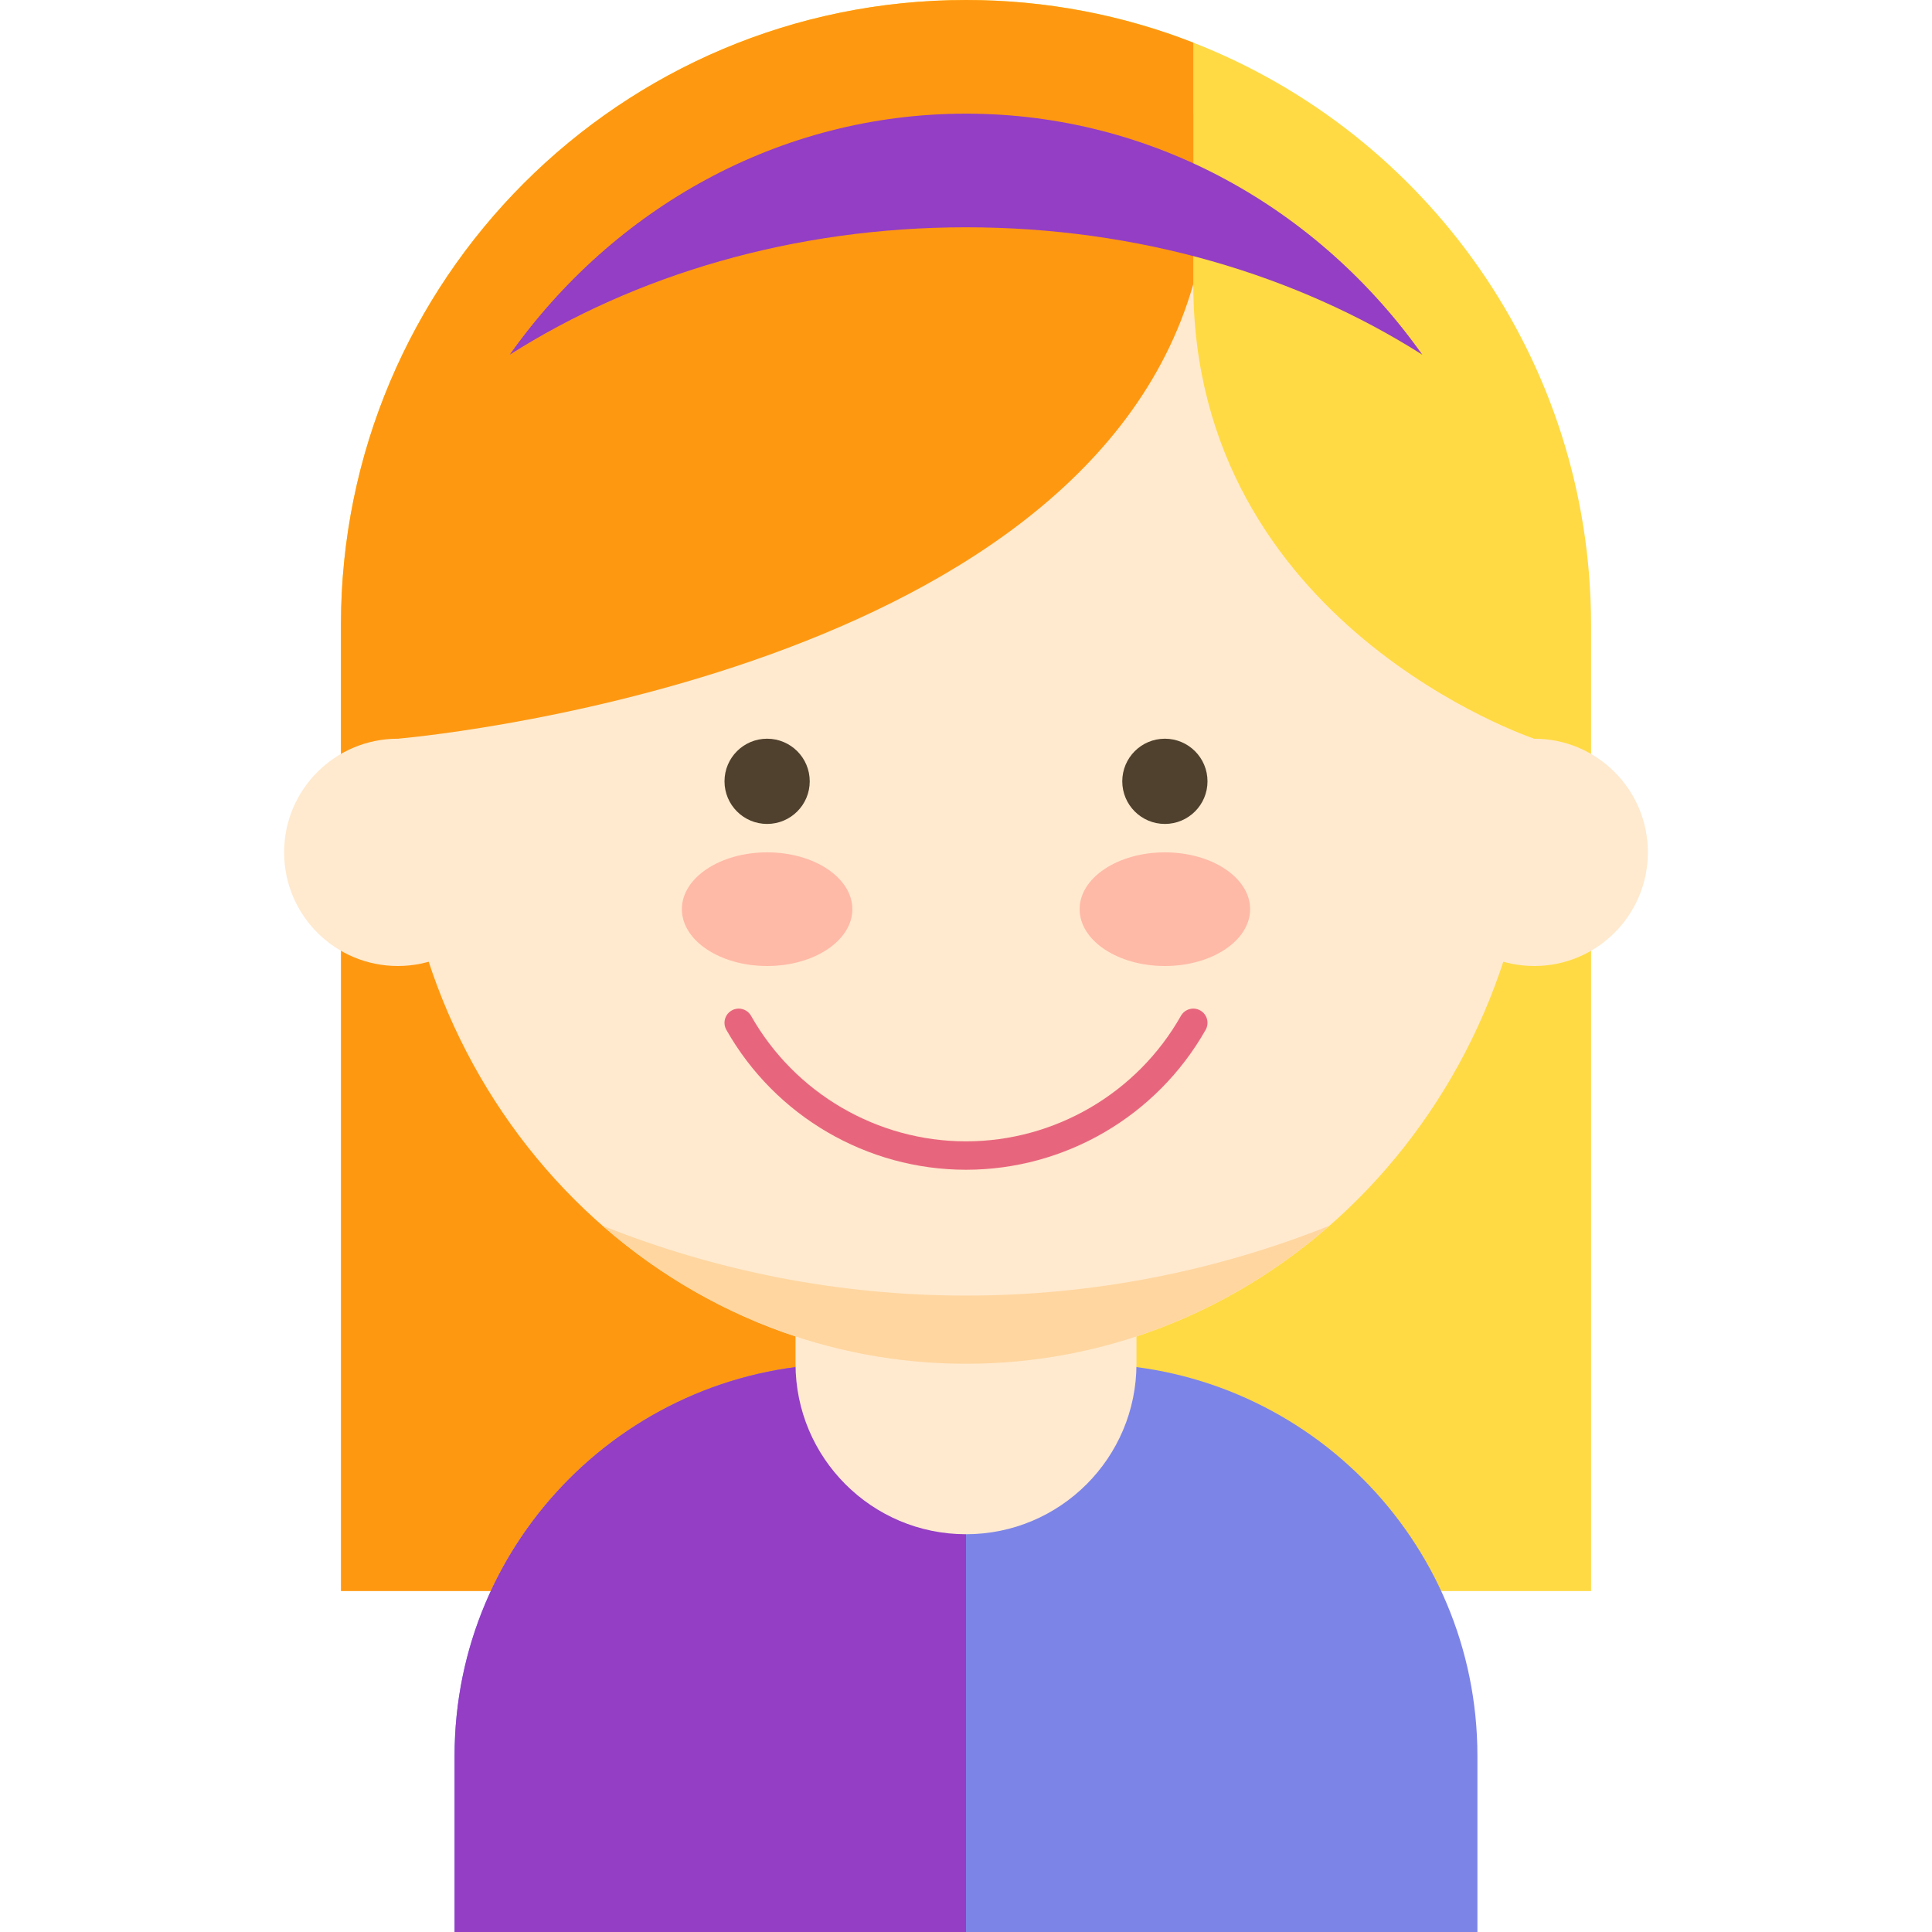
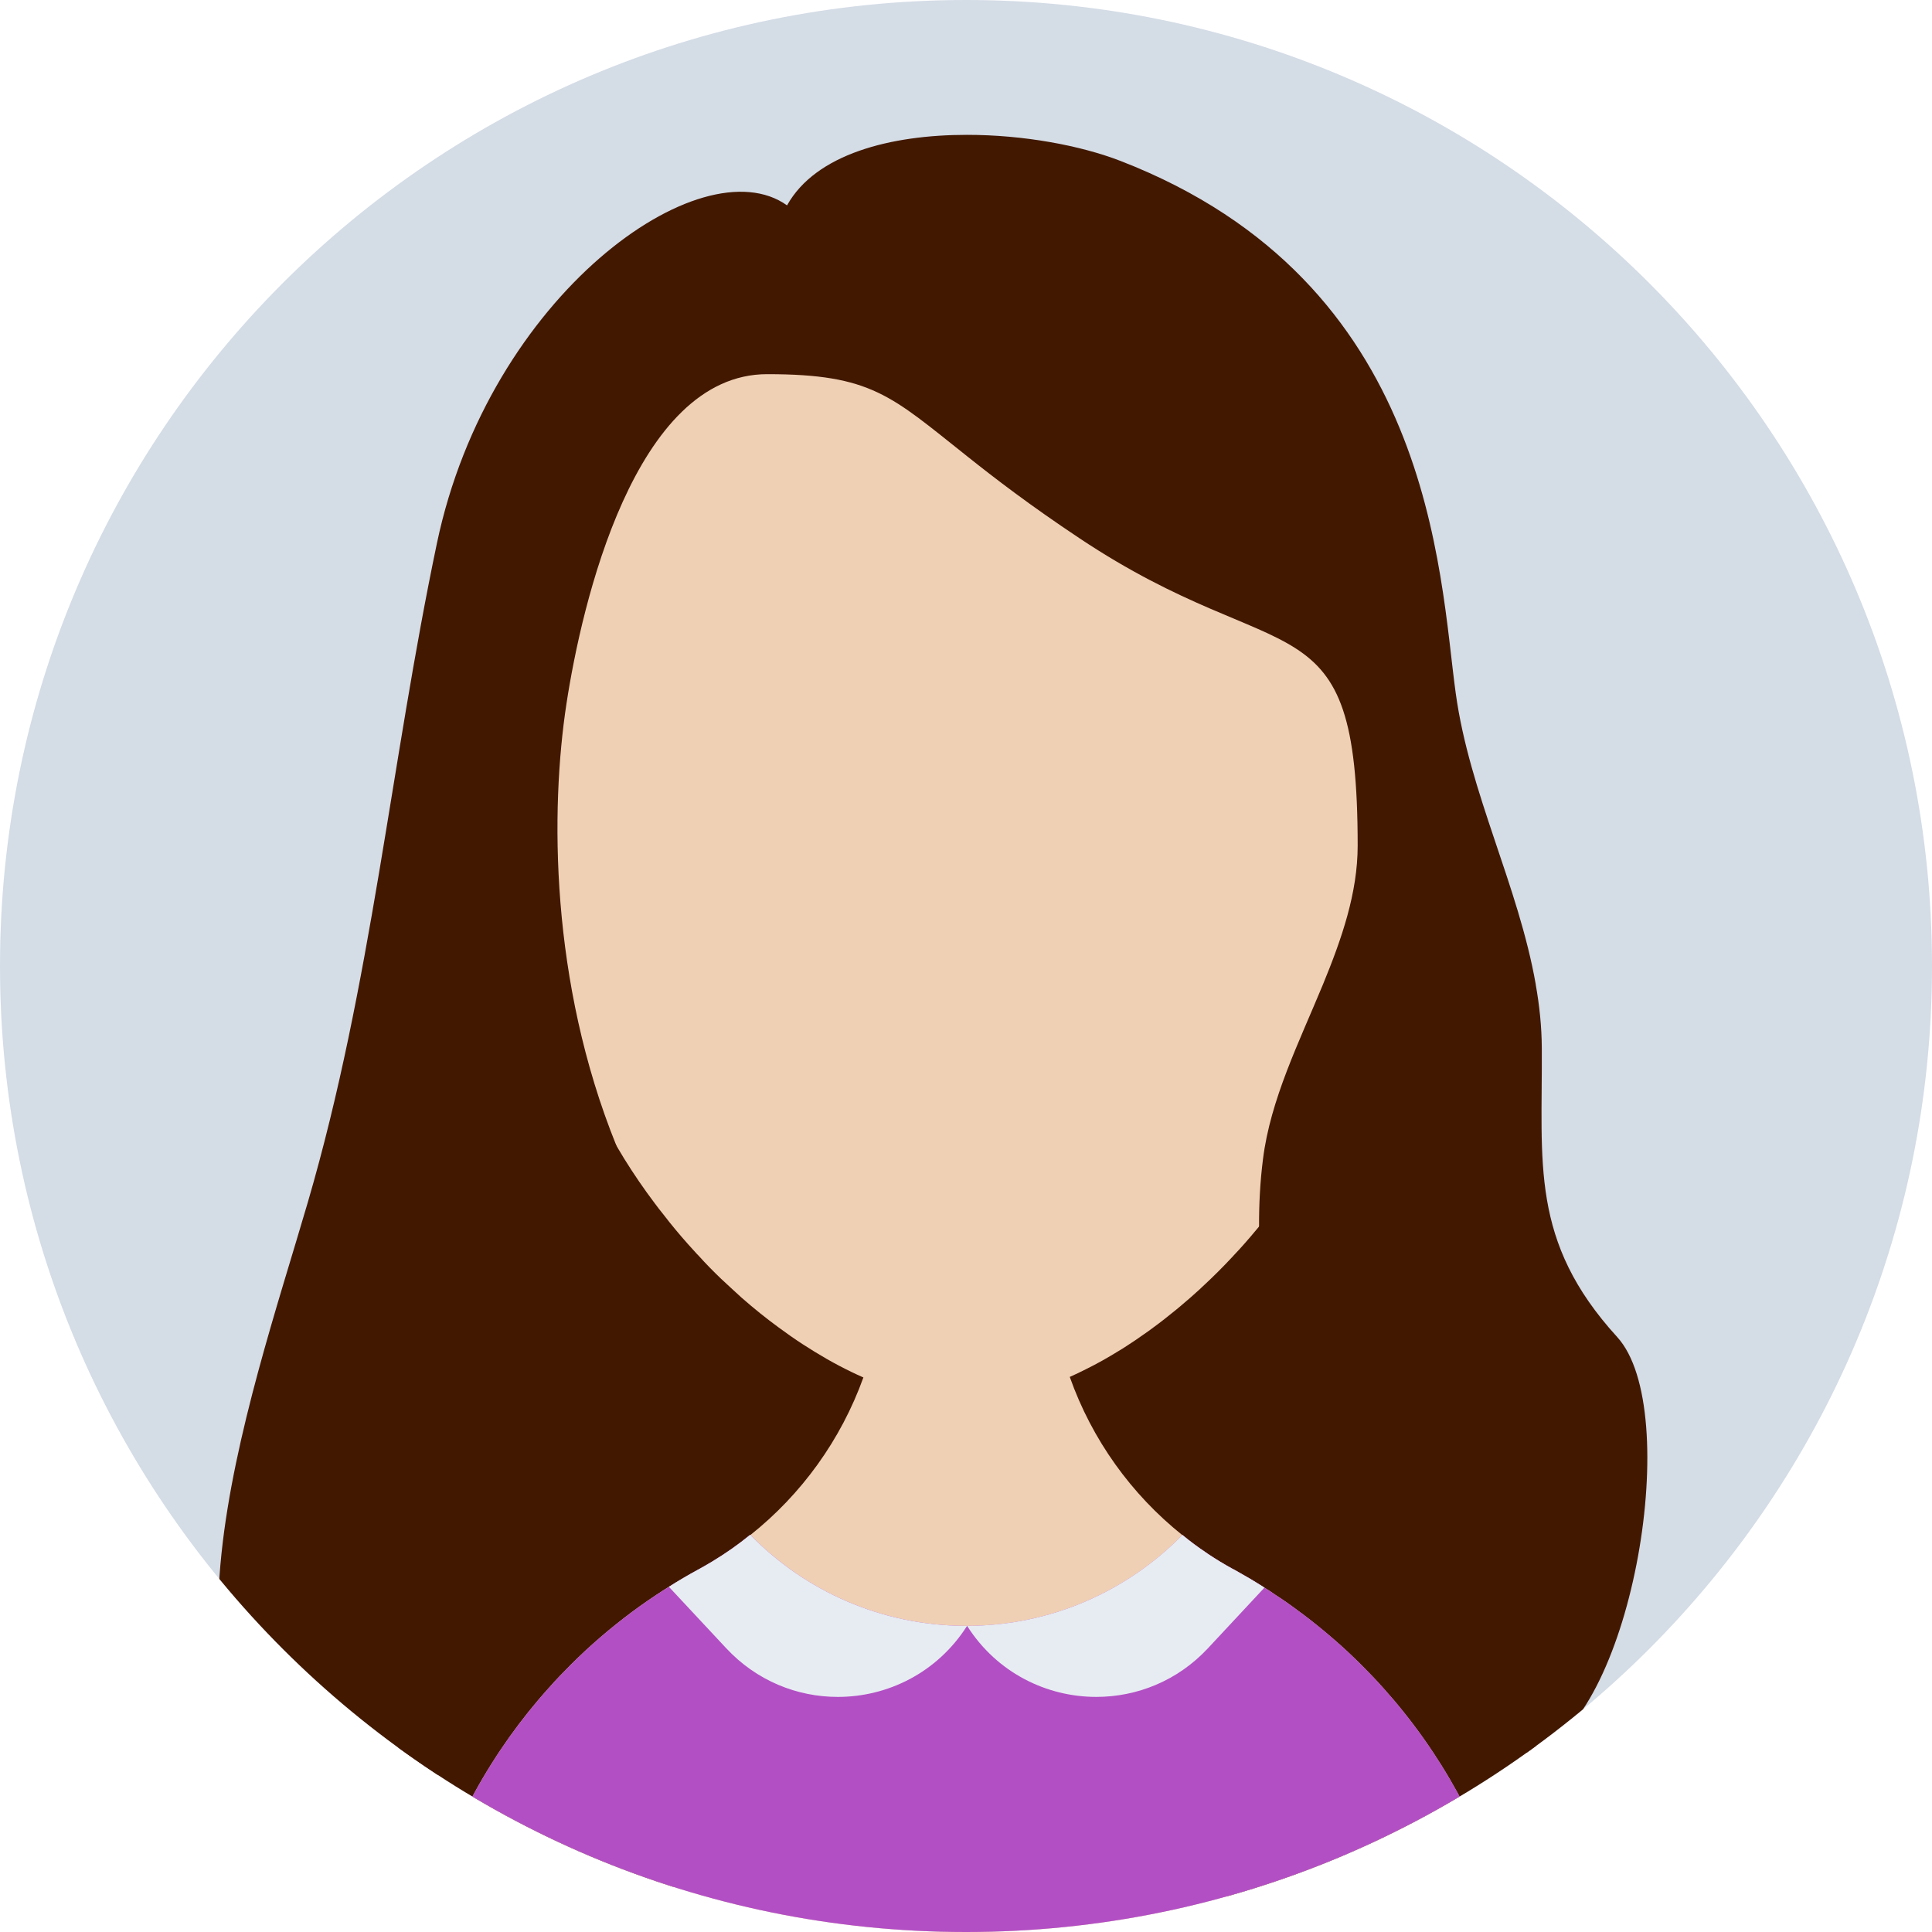
- <svg xmlns="http://www.w3.org/2000/svg" version="1.1" id="Layer_1" x="0px" y="0px" viewBox="0 0 340 340" style="enable-background:new 0 0 340 340;" xml:space="preserve">
-   <g id="XMLID_8_">
-     <path id="XMLID_92_" style="fill:#FFDA44;" d="M210,7.503C197.602,2.661,184.112,0,170,0C109.249,0,60,49.249,60,110v40h150h70v-40   C280,63.361,250.973,23.505,210,7.503z" />
-     <path id="XMLID_93_" style="fill:#FF9811;" d="M210,150V7.503C197.602,2.661,184.112,0,170,0C109.249,0,60,49.249,60,110v40H210z" />
-     <g id="XMLID_102_">
-       <rect id="XMLID_103_" x="60" y="160" style="fill:#FF9811;" width="110" height="120" />
-     </g>
-     <g id="XMLID_104_">
-       <rect id="XMLID_105_" x="170" y="160" style="fill:#FFDA44;" width="110" height="120" />
-     </g>
-     <path id="XMLID_106_" style="fill:#7C84E8;" d="M191,240h-21h-21c-38.107,0-69,30.893-69,69v31h90h90v-31   C260,270.893,229.107,240,191,240z" />
-     <g id="XMLID_107_">
-       <path id="XMLID_108_" style="fill:#933EC5;" d="M170,240h-21c-38.107,0-69,30.893-69,69v31h90V240z" />
-     </g>
-     <g id="XMLID_109_">
-       <path id="XMLID_110_" style="fill:#FFEACF;" d="M200,240c0,16.568-13.432,30-30,30l0,0c-16.568,0-30-13.432-30-30v-30    c0-16.568,13.432-30,30-30l0,0c16.568,0,30,13.432,30,30V240z" />
-     </g>
-     <g id="XMLID_138_">
-       <ellipse id="XMLID_169_" style="fill:#FFEACF;" cx="170" cy="135" rx="100" ry="105" />
-     </g>
-     <g id="XMLID_197_">
-       <path id="XMLID_221_" style="fill:#E8667D;" d="M170,205.858c-17.42,0-33.581-9.436-42.176-24.627    c-0.68-1.202-0.257-2.727,0.945-3.407c1.201-0.681,2.727-0.257,3.407,0.945c7.71,13.625,22.203,22.089,37.824,22.089    c15.622,0,30.115-8.464,37.824-22.089c0.68-1.202,2.206-1.624,3.407-0.945c1.202,0.68,1.625,2.205,0.945,3.407    C203.581,196.422,187.42,205.858,170,205.858z" />
-     </g>
-     <g id="XMLID_222_">
-       <g id="XMLID_223_">
-         <ellipse id="XMLID_224_" style="fill:#FFB9A7;" cx="135" cy="160" rx="15" ry="10" />
+ <svg xmlns="http://www.w3.org/2000/svg" xmlns:xlink="http://www.w3.org/1999/xlink" version="1.1" id="Capa_1" x="0px" y="0px" viewBox="0 0 188.148 188.148" style="enable-background:new 0 0 188.148 188.148;" xml:space="preserve">
+   <g>
+     <g>
+       <defs>
+         <circle id="SVGID_1_" cx="94.074" cy="94.074" r="94.074" />
+       </defs>
+       <use xlink:href="#SVGID_1_" style="overflow:visible;fill:#D4DCE6;" />
+       <clipPath id="SVGID_2_">
+         <use xlink:href="#SVGID_1_" style="overflow:visible;" />
+       </clipPath>
+       <g style="clip-path:url(#SVGID_2_);">
+         <polygon style="fill:#421800;" points="149.561,97.761 149.561,185.173 38.8,183.288 38.8,95.876    " />
+         <path style="fill:#F0D0B4;" d="M135.938,58.277v25.775c0,0.452-0.011,0.905-0.02,1.357c-0.011,0.37-0.021,0.73-0.042,1.1     c-0.01,0.329-0.03,0.658-0.061,0.987c-0.01,0.236-0.03,0.473-0.051,0.71c-0.011,0.144-0.02,0.277-0.041,0.421     c-0.02,0.257-0.042,0.524-0.083,0.781c-0.041,0.494-0.103,0.977-0.175,1.47c-0.01,0.124-0.03,0.247-0.051,0.37     c-0.031,0.247-0.072,0.494-0.113,0.74v0.031c-0.061,0.359-0.123,0.709-0.186,1.069c-0.092,0.494-0.185,0.987-0.287,1.47     c-0.011,0.021-0.011,0.041-0.02,0.062c-0.011,0.072-0.021,0.144-0.042,0.216c-0.01,0.021-0.01,0.041-0.02,0.062     c-0.051,0.268-0.112,0.524-0.175,0.781c-0.02,0.113-0.041,0.227-0.082,0.339c-0.03,0.185-0.082,0.37-0.123,0.555     c-0.031,0.103-0.052,0.216-0.093,0.319c-0.02,0.093-0.051,0.185-0.072,0.268c-0.216,0.843-0.462,1.666-0.72,2.488     c-0.123,0.391-0.246,0.771-0.38,1.162c-0.011,0.041-0.031,0.082-0.041,0.123c-0.124,0.35-0.247,0.699-0.37,1.049     c-0.041,0.103-0.082,0.206-0.124,0.319c-0.123,0.329-0.246,0.658-0.38,0.987c-0.154,0.401-0.319,0.792-0.483,1.183     c-0.144,0.35-0.298,0.699-0.452,1.048c-0.021,0.062-0.052,0.113-0.072,0.175c-0.175,0.37-0.339,0.74-0.514,1.1     c-0.175,0.38-0.36,0.761-0.556,1.141c-0.37,0.751-0.77,1.501-1.172,2.231l-0.555,0.987c-1.584,2.724-3.342,5.285-5.254,7.649     c-0.258,0.34-0.524,0.669-0.803,0.987c-0.38,0.463-0.771,0.915-1.161,1.357c-0.329,0.37-0.669,0.75-1.019,1.11     c-0.01,0.021-0.021,0.031-0.041,0.051c-0.986,1.06-1.994,2.067-3.022,3.013c-0.206,0.206-0.422,0.391-0.638,0.586     c-0.35,0.319-0.699,0.628-1.059,0.926c-0.277,0.247-0.565,0.483-0.853,0.72c-0.74,0.606-1.48,1.192-2.23,1.737     c-0.309,0.236-0.628,0.463-0.946,0.679c-0.514,0.37-1.038,0.72-1.563,1.059c-0.288,0.195-0.586,0.381-0.885,0.556     c-1.049,0.648-2.107,1.244-3.156,1.758c-0.257,0.134-0.514,0.257-0.771,0.381c-0.258,0.123-0.524,0.246-0.803,0.37     c-0.339,0.154-0.678,0.298-1.018,0.432c-0.134,0.062-0.268,0.113-0.4,0.154c-0.401,0.164-0.812,0.318-1.214,0.452     c-0.504,0.186-1.018,0.34-1.521,0.483c-0.35,0.103-0.709,0.195-1.059,0.277c-0.021,0.011-0.042,0.021-0.072,0.021     c-0.35,0.082-0.699,0.165-1.049,0.227c-0.093,0.021-0.185,0.041-0.277,0.051c-0.288,0.052-0.576,0.104-0.864,0.134     c-0.411,0.063-0.822,0.113-1.233,0.134c-0.143,0.02-0.277,0.031-0.422,0.031c-0.329,0.02-0.647,0.03-0.966,0.03h-0.041     c-0.319,0-0.638-0.01-0.957-0.03c-0.123,0-0.246-0.011-0.369-0.031c-0.288-0.01-0.587-0.041-0.895-0.082     c-0.063,0-0.134-0.011-0.195-0.02c-0.381-0.052-0.762-0.113-1.152-0.186c-0.329-0.051-0.657-0.123-0.997-0.205     c-1.758-0.401-3.567-1.008-5.397-1.82c-1.563-0.688-3.146-1.521-4.719-2.487c-0.792-0.483-1.584-0.998-2.365-1.543     c-0.391-0.277-0.781-0.555-1.172-0.843c-1.224-0.895-2.437-1.871-3.63-2.92c-0.328-0.298-0.657-0.597-0.986-0.904     c-0.329-0.299-0.658-0.607-0.977-0.905c-0.761-0.729-1.501-1.48-2.211-2.272c-0.052-0.041-0.093-0.092-0.134-0.133     c-0.298-0.319-0.597-0.649-0.894-0.987c-0.822-0.926-1.624-1.882-2.385-2.879c-0.299-0.36-0.576-0.729-0.854-1.101     c-1.039-1.377-2.025-2.816-2.951-4.308c-0.246-0.401-0.493-0.812-0.729-1.213c-0.288-0.483-0.565-0.977-0.843-1.47     c-1.028-1.851-1.975-3.773-2.797-5.758c-0.123-0.288-0.247-0.576-0.35-0.864c-0.165-0.37-0.309-0.751-0.442-1.12     c-0.205-0.546-0.4-1.09-0.586-1.635c-0.185-0.545-0.359-1.1-0.534-1.655c-0.165-0.535-0.319-1.069-0.463-1.614     c-0.165-0.576-0.319-1.162-0.452-1.758c-0.011-0.062-0.031-0.124-0.042-0.185c-0.195-0.822-0.369-1.655-0.523-2.498     c-0.206-1.11-0.37-2.241-0.494-3.382c-0.051-0.36-0.082-0.72-0.113-1.08c-0.041-0.38-0.071-0.75-0.092-1.131     c-0.052-0.689-0.083-1.388-0.104-2.087c-0.01-0.452-0.021-0.905-0.021-1.357V58.277c0-22.341,17.51-40.601,39.562-41.794     c0.042-0.011,0.072-0.011,0.113-0.011c0.288-0.01,0.576-0.021,0.864-0.031c0.432-0.01,0.853-0.021,1.285-0.021h0.041     c0.441,0,0.884,0.01,1.326,0.021c0.339,0.01,0.679,0.021,1.018,0.042h0.031c2.354,0.133,4.668,0.462,6.898,0.966     c2.725,0.617,5.347,1.501,7.834,2.622c3.394,1.521,6.55,3.475,9.388,5.809c2.385,1.954,4.555,4.154,6.446,6.58     c5.511,7.022,8.831,15.844,8.903,25.446C135.938,58.03,135.938,58.153,135.938,58.277z" />
+         <path style="fill:#F0D0B4;" d="M148.615,200.745v0.011H39.54v-0.011c0-6.097,0.997-11.978,2.858-17.457     c0.021-0.052,0.031-0.104,0.052-0.154c0.339-0.997,0.709-1.984,1.11-2.961v-0.011c0.391-0.977,0.822-1.933,1.274-2.879     c1.8-3.794,4.041-7.341,6.642-10.59c0.658-0.812,1.327-1.604,2.016-2.364c0.339-0.391,0.699-0.771,1.059-1.151     c0.36-0.37,0.72-0.74,1.09-1.11c1.841-1.841,3.814-3.526,5.892-5.079c1.038-0.771,2.087-1.491,3.177-2.19     c0.144-0.092,0.288-0.185,0.432-0.267c0.401-0.258,0.802-0.504,1.214-0.74c0.555-0.329,1.12-0.648,1.686-0.957     c0.021-0.02,0.041-0.02,0.041-0.02c0.442-0.236,0.874-0.493,1.306-0.761c1.285-0.771,2.52-1.624,3.691-2.57     c4.966-3.947,8.811-9.253,11.001-15.34c0.638-1.789,1.141-3.649,1.48-5.561c0.35-1.975,0.535-4.01,0.535-6.087l7.947,0.041h0.133     l8.04,0.041c0,2.036,0.175,4.03,0.515,5.974c0.329,1.912,0.822,3.763,1.449,5.542c2.159,6.106,5.994,11.433,10.96,15.401     c0.74,0.606,1.491,1.161,2.282,1.686c0.083,0.063,0.154,0.113,0.237,0.165c0.37,0.247,0.74,0.493,1.131,0.72     c0.421,0.257,0.854,0.514,1.285,0.75c0.071,0.02,0.134,0.052,0.185,0.093c0.905,0.504,1.8,1.028,2.674,1.573     c0.071,0.041,0.133,0.082,0.205,0.134c0.35,0.216,0.71,0.441,1.049,0.689c0.854,0.545,1.687,1.142,2.498,1.759     c0,0.01,0.011,0.01,0.011,0.01h0.01c1.039,0.771,2.046,1.594,3.033,2.437c0.987,0.843,1.933,1.728,2.848,2.643     c5.902,5.87,10.456,13.088,13.171,21.139C147.607,188.768,148.615,194.639,148.615,200.745z" />
+         <path style="fill:#B34FC5;" d="M148.615,200.745H39.54c0-6.097,0.997-11.978,2.858-17.457c0.021-0.052,0.031-0.104,0.052-0.154     c0.339-0.997,0.709-1.984,1.11-2.961v-0.011c0.391-0.977,0.822-1.933,1.274-2.879c1.8-3.794,4.041-7.341,6.642-10.59     c0.658-0.812,1.327-1.604,2.016-2.364c0.339-0.391,0.699-0.771,1.059-1.151c0.36-0.37,0.72-0.74,1.09-1.11     c1.841-1.841,3.814-3.526,5.892-5.079c1.038-0.771,2.087-1.491,3.177-2.19c0.144-0.092,0.288-0.185,0.432-0.267     c0.401-0.258,0.802-0.504,1.214-0.74c0.555-0.34,1.12-0.658,1.686-0.967c0.021-0.021,0.041-0.011,0.041-0.011v-0.01     c0.442-0.247,0.874-0.493,1.306-0.751c1.285-0.781,2.52-1.645,3.671-2.591c0.01,0.011,0.01,0.011,0.021,0.021     c5.325,5.449,12.738,8.832,20.964,8.853h0.133c8.205-0.011,15.628-3.403,20.964-8.842l0.011-0.011     c0.729,0.606,1.49,1.172,2.271,1.696c0.083,0.063,0.154,0.113,0.237,0.165c0.37,0.247,0.75,0.483,1.131,0.72     c0.421,0.257,0.854,0.504,1.285,0.74c0.071,0.021,0.123,0.062,0.185,0.093c0.905,0.503,1.8,1.027,2.674,1.583     c0.071,0.041,0.133,0.082,0.205,0.134c0.35,0.216,0.71,0.441,1.049,0.689c0.854,0.545,1.687,1.142,2.498,1.759h0.021     c1.039,0.781,2.057,1.593,3.033,2.446c0.987,0.843,1.933,1.728,2.848,2.643c5.902,5.87,10.456,13.088,13.171,21.139     C147.607,188.768,148.615,194.639,148.615,200.745z" />
+         <path style="fill:#421800;" d="M149.798,170.583c-0.072,0.031-0.154,0.063-0.237,0.072c-5.407,1.408-26.731-24.288-26.947-51.225     c-0.01-2.17,0.103-4.35,0.381-6.539c0.72-5.809,3.517-11.392,5.84-17.016c1.83-4.452,3.382-8.914,3.382-13.52     c0-24.675-7.155-16.635-27.111-29.95c-4.822-3.208-8.246-5.84-10.93-7.979c-7.412-5.881-9.294-7.988-19.462-7.988     c-12.935,0-18.075,22.464-19.545,32.067c-1.583,10.333-1.604,27.081,4.843,43.027c4.995,12.356,4.996,24.47-4.843,37.928     c-3.691,5.049-9.346,22.105-16.368,27.605c-2.189,1.717-4.503,2.314-6.939,1.069c-19.186-9.818-7.64-41.331-1.882-61.061     c6.2-21.231,8.071-42.75,12.574-64.187C47.632,28.749,68.297,14.036,76.646,20c2.786-4.997,10.076-6.868,17.529-6.868     c5.46,0,11.022,1.018,14.97,2.55c30.484,11.834,30.999,40.087,32.623,51.838c1.337,9.706,6.117,18.774,7.793,28.356v0.031     c0.36,2.015,0.576,4.071,0.587,6.148c0.071,11.217-1.183,18.805,7.341,28.15C163.955,137.289,159.01,166.543,149.798,170.583z" />
+         <g>
+           <path style="fill:#E7ECF2;" d="M94.175,158.335l-0.03,0.052l-0.011,0.02c-2.899,4.503-7.7,6.847-12.543,6.847      c-3.938,0-7.896-1.552-10.867-4.739l-5.583-5.983c0.946-0.607,1.912-1.173,2.899-1.707c0.021-0.021,0.041-0.011,0.041-0.011      v-0.01c0.442-0.247,0.874-0.493,1.306-0.751c1.285-0.781,2.52-1.645,3.671-2.591c0.01,0.011,0.01,0.011,0.021,0.021      c5.325,5.449,12.738,8.832,20.964,8.853H94.175z" />
+           <path style="fill:#E7ECF2;" d="M123.138,154.613l-5.5,5.901c-2.972,3.188-6.93,4.739-10.878,4.739      c-4.832,0-9.644-2.344-12.533-6.847l-0.01-0.02l-0.042-0.052c8.205-0.011,15.628-3.403,20.964-8.842l0.011-0.011      c0.729,0.606,1.49,1.172,2.271,1.696c0.083,0.063,0.154,0.113,0.237,0.165c0.37,0.247,0.75,0.483,1.131,0.72      c0.421,0.257,0.854,0.504,1.285,0.74c0.071,0.021,0.123,0.062,0.185,0.093c0.905,0.503,1.8,1.027,2.674,1.583      C123.004,154.52,123.065,154.561,123.138,154.613z" />
+         </g>
      </g>
-       <g id="XMLID_225_">
-         <circle id="XMLID_226_" style="fill:#50412E;" cx="135" cy="137.5" r="7.5" />
-       </g>
-     </g>
-     <g id="XMLID_227_">
-       <g id="XMLID_228_">
-         <ellipse id="XMLID_229_" style="fill:#FFB9A7;" cx="205" cy="160" rx="15" ry="10" />
-       </g>
-       <g id="XMLID_230_">
-         <circle id="XMLID_231_" style="fill:#50412E;" cx="205" cy="137.5" r="7.5" />
-       </g>
-     </g>
-     <g id="XMLID_232_">
-       <path id="XMLID_233_" style="fill:#FFD6A0;" d="M170,228c-22.528,0-44.084-4.358-63.96-12.294C123.376,230.872,145.67,240,170,240    s46.624-9.128,63.959-24.294C214.083,223.642,192.528,228,170,228z" />
-     </g>
-     <g id="XMLID_235_">
-       <circle id="XMLID_236_" style="fill:#FFEACF;" cx="70" cy="150" r="20" />
-     </g>
-     <g id="XMLID_237_">
-       <circle id="XMLID_238_" style="fill:#FFEACF;" cx="270" cy="150" r="20" />
-     </g>
-     <g id="XMLID_239_">
-       <path id="XMLID_240_" style="fill:#FFDA44;" d="M270,130c0,0-60-20-60-80l-10-20c0,0,50.54,25.811,60,40C280,100,270,130,270,130z    " />
-     </g>
-     <g id="XMLID_241_">
-       <path id="XMLID_242_" style="fill:#FF9811;" d="M70,130c0,0,120-10,140-80V20l-71.5-2.5L81,51.5l-16,41L70,130z" />
-     </g>
-     <g id="XMLID_243_">
-       <path id="XMLID_244_" style="fill:#933EC5;" d="M170,40c30.31,0,58.197,8.379,80.306,22.425C232.081,36.681,202.896,20,170,20    s-62.081,16.681-80.306,42.425C111.803,48.379,139.69,40,170,40z" />
    </g>
  </g>
  <g>
</g>
  <g>
</g>
  <g>
</g>
  <g>
</g>
  <g>
</g>
  <g>
</g>
  <g>
</g>
  <g>
</g>
  <g>
</g>
  <g>
</g>
  <g>
</g>
  <g>
</g>
  <g>
</g>
  <g>
</g>
  <g>
</g>
</svg>
